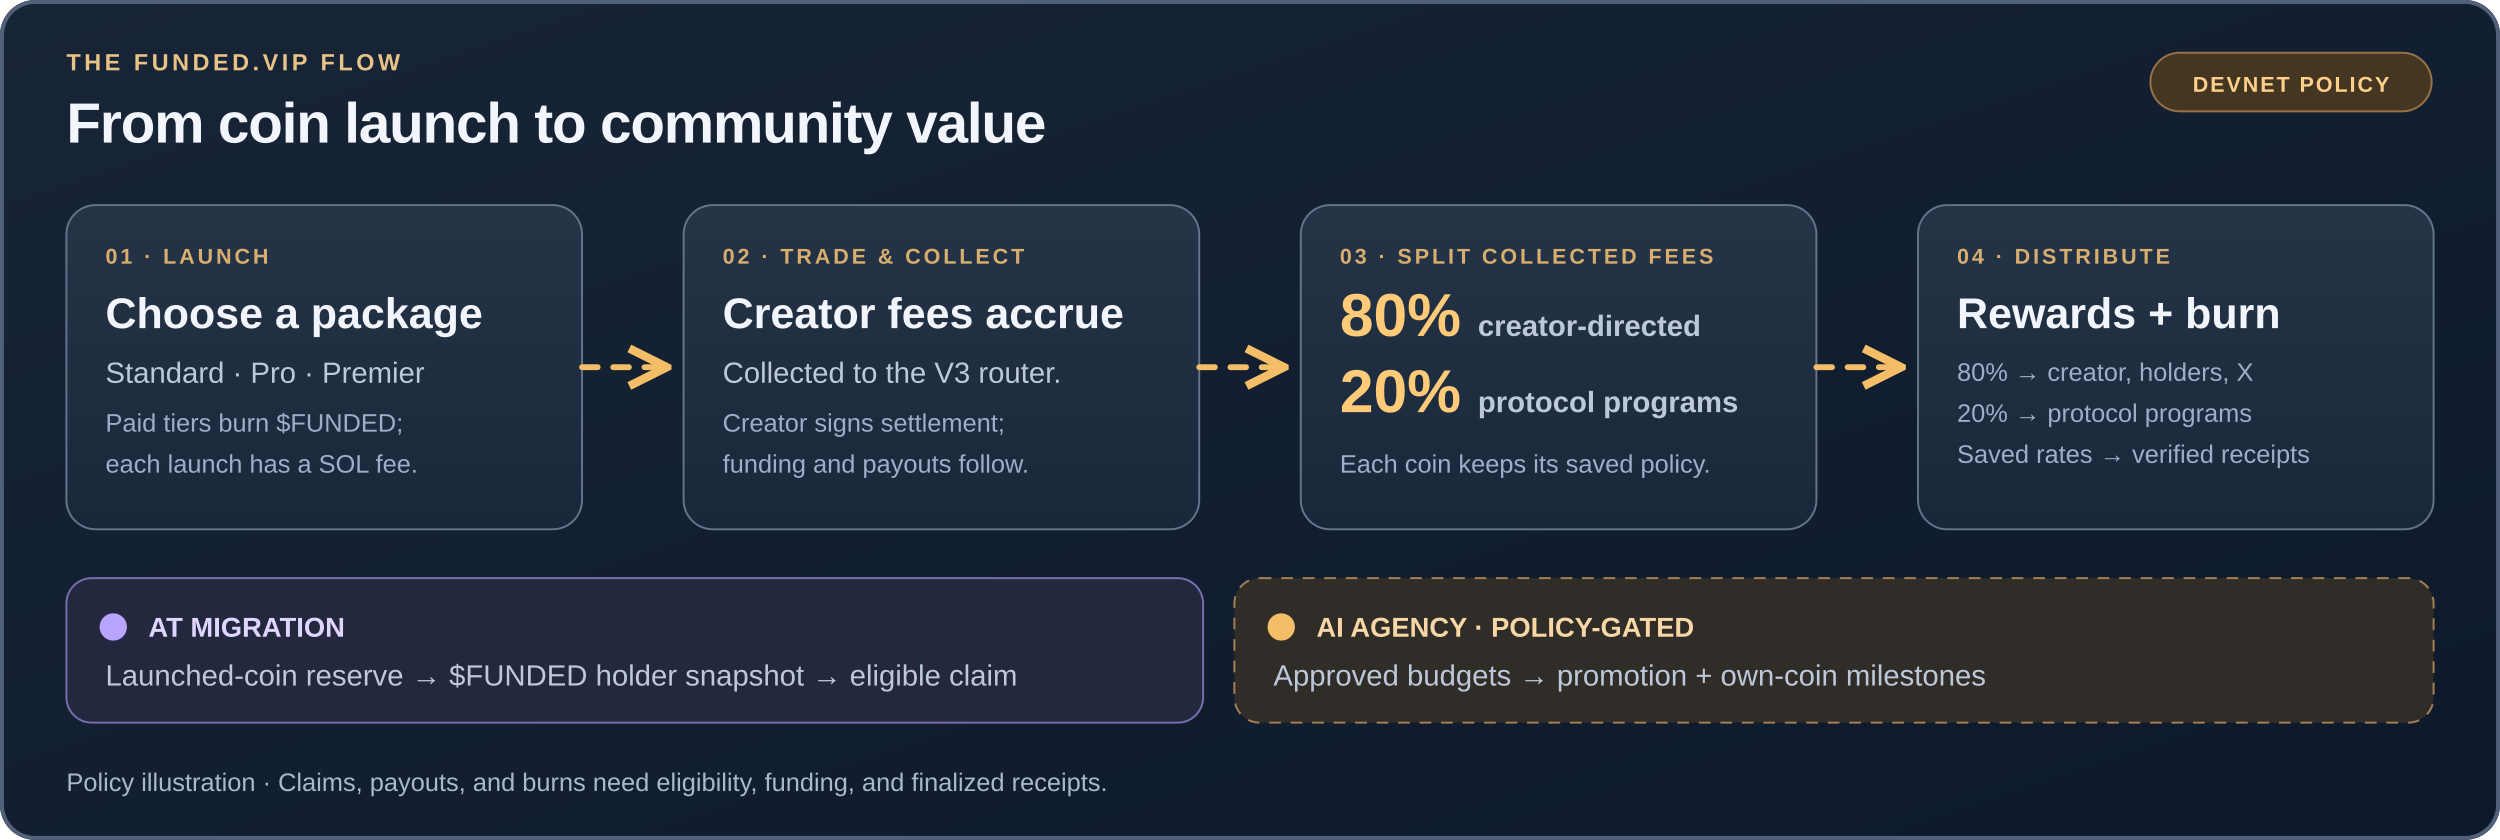
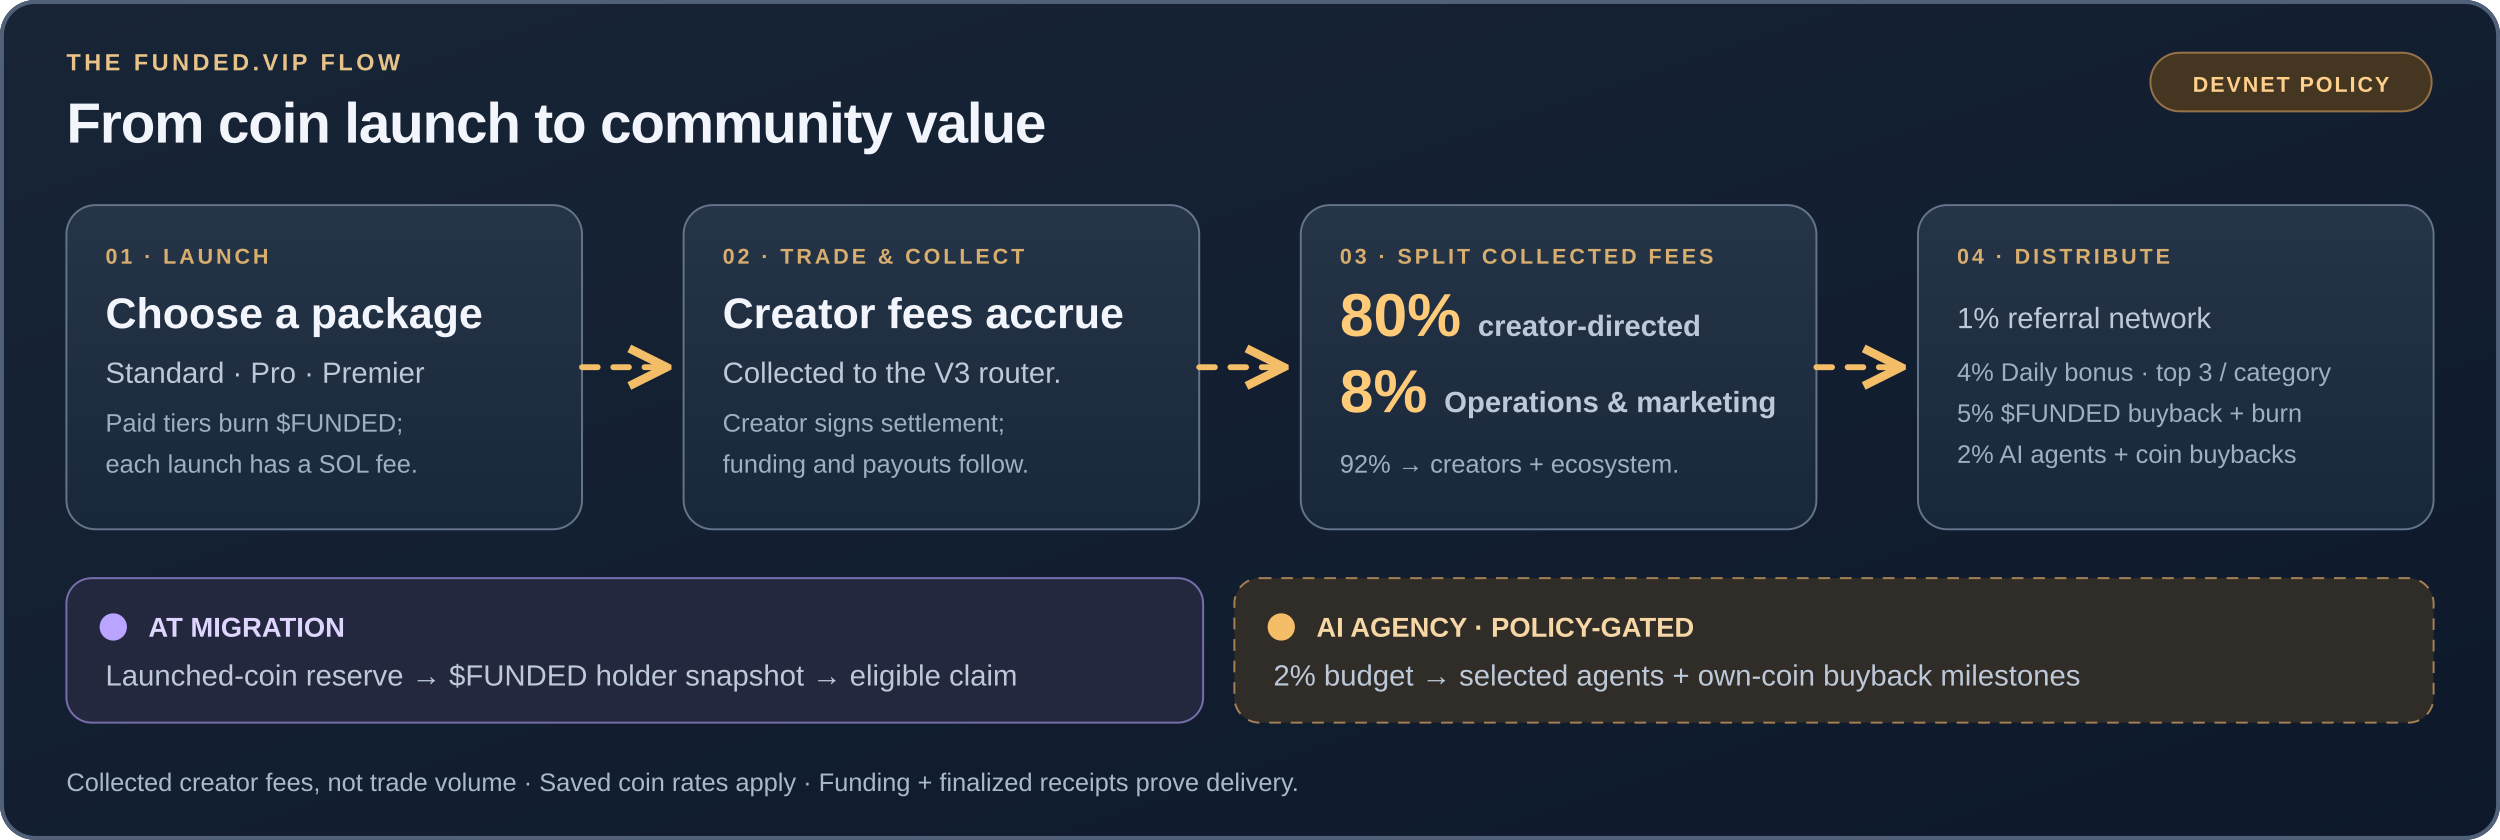
<svg xmlns="http://www.w3.org/2000/svg" width="1280" height="430" viewBox="0 0 1280 430" role="img" aria-labelledby="title desc">
  <defs>
    <linearGradient id="bg" x1="0" y1="0" x2="1" y2="1">
      <stop stop-color="#182536" />
      <stop offset="1" stop-color="#0d192b" />
    </linearGradient>
    <linearGradient id="card" x1="0" y1="0" x2="0" y2="1">
      <stop stop-color="#263447" />
      <stop offset="1" stop-color="#19273a" />
    </linearGradient>
    <filter id="glow" x="-100%" y="-100%" width="300%" height="300%">
      <feGaussianBlur stdDeviation="3" result="blur" />
      <feMerge>
        <feMergeNode in="blur" />
        <feMergeNode in="SourceGraphic" />
      </feMerge>
    </filter>
    <marker id="arrow" viewBox="0 0 10 10" refX="8" refY="5" markerWidth="8" markerHeight="8" orient="auto">
      <path d="M1 1 L9 5 L1 9" fill="none" stroke="#f4bd68" stroke-width="1.8" />
    </marker>
  </defs>
  <style>
    text{font-family:Manrope,Arial,Helvetica,sans-serif}.kicker{font-size:12px;font-weight:800;letter-spacing:1.8px;fill:#e8c388}.headline{font-size:29px;font-weight:800;letter-spacing:-.6px;fill:#f2f5fb}.step{font-size:11px;font-weight:800;letter-spacing:1.5px;fill:#d8ae6e}.title{font-size:22px;font-weight:800;fill:#f2f5fb}.body{font-size:15px;fill:#bdc9d9}.small{font-size:13px;fill:#9eafc5}.pct{font-size:31px;font-weight:900;fill:#ffcb79}.note{font-size:13px;fill:#a9b9cc}.path{fill:none;stroke:#f4bd68;stroke-width:3;stroke-linecap:round;stroke-dasharray:8 8;marker-end:url(#arrow)}.packet{fill:#ffe0a5;filter:url(#glow)}@media(prefers-reduced-motion:reduce){.path{animation:none}.packet{display:none}}
  </style>
  <rect width="1280" height="430" rx="18" fill="url(#bg)" />
  <rect x="1" y="1" width="1278" height="428" rx="17" fill="none" stroke="#52617a" stroke-width="2" />
  <text x="34" y="36" class="kicker">THE FUNDED.VIP FLOW</text>
  <text x="34" y="73" class="headline">From coin launch to community value</text>
  <rect x="1101" y="27" width="144" height="30" rx="15" fill="#453622" stroke="#977248" />
  <text x="1173" y="47" text-anchor="middle" font-size="11" font-weight="800" letter-spacing="1" fill="#ffd08b">DEVNET POLICY</text>
  <rect x="34" y="105" width="264" height="166" rx="15" fill="url(#card)" stroke="#63748b" />
  <text x="54" y="135" class="step">01 · LAUNCH</text>
  <text x="54" y="168" class="title">Choose a package</text>
  <text x="54" y="196" class="body">Standard · Pro · Premier</text>
  <text x="54" y="221" class="small">Paid tiers burn $FUNDED;</text>
  <text x="54" y="242" class="small">each launch has a SOL fee.</text>
  <rect x="350" y="105" width="264" height="166" rx="15" fill="url(#card)" stroke="#63748b" />
  <text x="370" y="135" class="step">02 · TRADE &amp; COLLECT</text>
  <text x="370" y="168" class="title">Creator fees accrue</text>
  <text x="370" y="196" class="body">Collected to the V3 router.</text>
  <text x="370" y="221" class="small">Creator signs settlement;</text>
  <text x="370" y="242" class="small">funding and payouts follow.</text>
  <rect x="666" y="105" width="264" height="166" rx="15" fill="url(#card)" stroke="#63748b" />
  <text x="686" y="135" class="step">03 · SPLIT COLLECTED FEES</text>
  <text x="686" y="172" class="pct">80% <tspan class="body">creator-directed</tspan>
  </text>
-   <text x="686" y="211" class="pct">20% <tspan class="body">protocol programs</tspan>
+   <text x="686" y="211" class="pct">8% <tspan class="body">Operations &amp; marketing</tspan>
  </text>
-   <text x="686" y="242" class="small">Each coin keeps its saved policy.</text>
+   <text x="686" y="242" class="small">92% → creators + ecosystem.</text>
  <rect x="982" y="105" width="264" height="166" rx="15" fill="url(#card)" stroke="#63748b" />
  <text x="1002" y="135" class="step">04 · DISTRIBUTE</text>
-   <text x="1002" y="168" class="title">Rewards + burn</text>
-   <text x="1002" y="195" class="small">80% → creator, holders, X</text>
-   <text x="1002" y="216" class="small">20% → protocol programs</text>
-   <text x="1002" y="237" class="small">Saved rates → verified receipts</text>
+   <text x="1002" y="168" class="body">1% referral network</text>
+   <text x="1002" y="195" class="small">4% Daily bonus · top 3 / category</text>
+   <text x="1002" y="216" class="small">5% $FUNDED buyback + burn</text>
+   <text x="1002" y="237" class="small">2% AI agents + coin buybacks</text>
  <path class="path" d="M298 188 H339" />
  <path class="path" d="M614 188 H655" />
  <path class="path" d="M930 188 H971" />
  <rect x="34" y="296" width="582" height="74" rx="13" fill="#24283e" stroke="#786eae" />
  <circle cx="58" cy="321" r="7" fill="#b9a5ff" />
  <text x="76" y="326" font-size="14" font-weight="800" fill="#dfd6ff">AT MIGRATION</text>
  <text x="54" y="351" class="body">Launched-coin reserve → $FUNDED holder snapshot → eligible claim</text>
  <rect x="632" y="296" width="614" height="74" rx="13" fill="#302c27" stroke="#a48155" stroke-dasharray="6 5" />
  <circle cx="656" cy="321" r="7" fill="#f4bd68" />
  <text x="674" y="326" font-size="14" font-weight="800" fill="#f7d7a6">AI AGENCY · POLICY-GATED</text>
-   <text x="652" y="351" class="body">Approved budgets → promotion + own-coin milestones</text>
-   <text x="34" y="405" class="note">Policy illustration · Claims, payouts, and burns need eligibility, funding, and finalized receipts.</text>
+   <text x="652" y="351" class="body">2% budget → selected agents + own-coin buyback milestones</text>
+   <text x="34" y="405" class="note">Collected creator fees, not trade volume · Saved coin rates apply · Funding + finalized receipts prove delivery.</text>
</svg>
